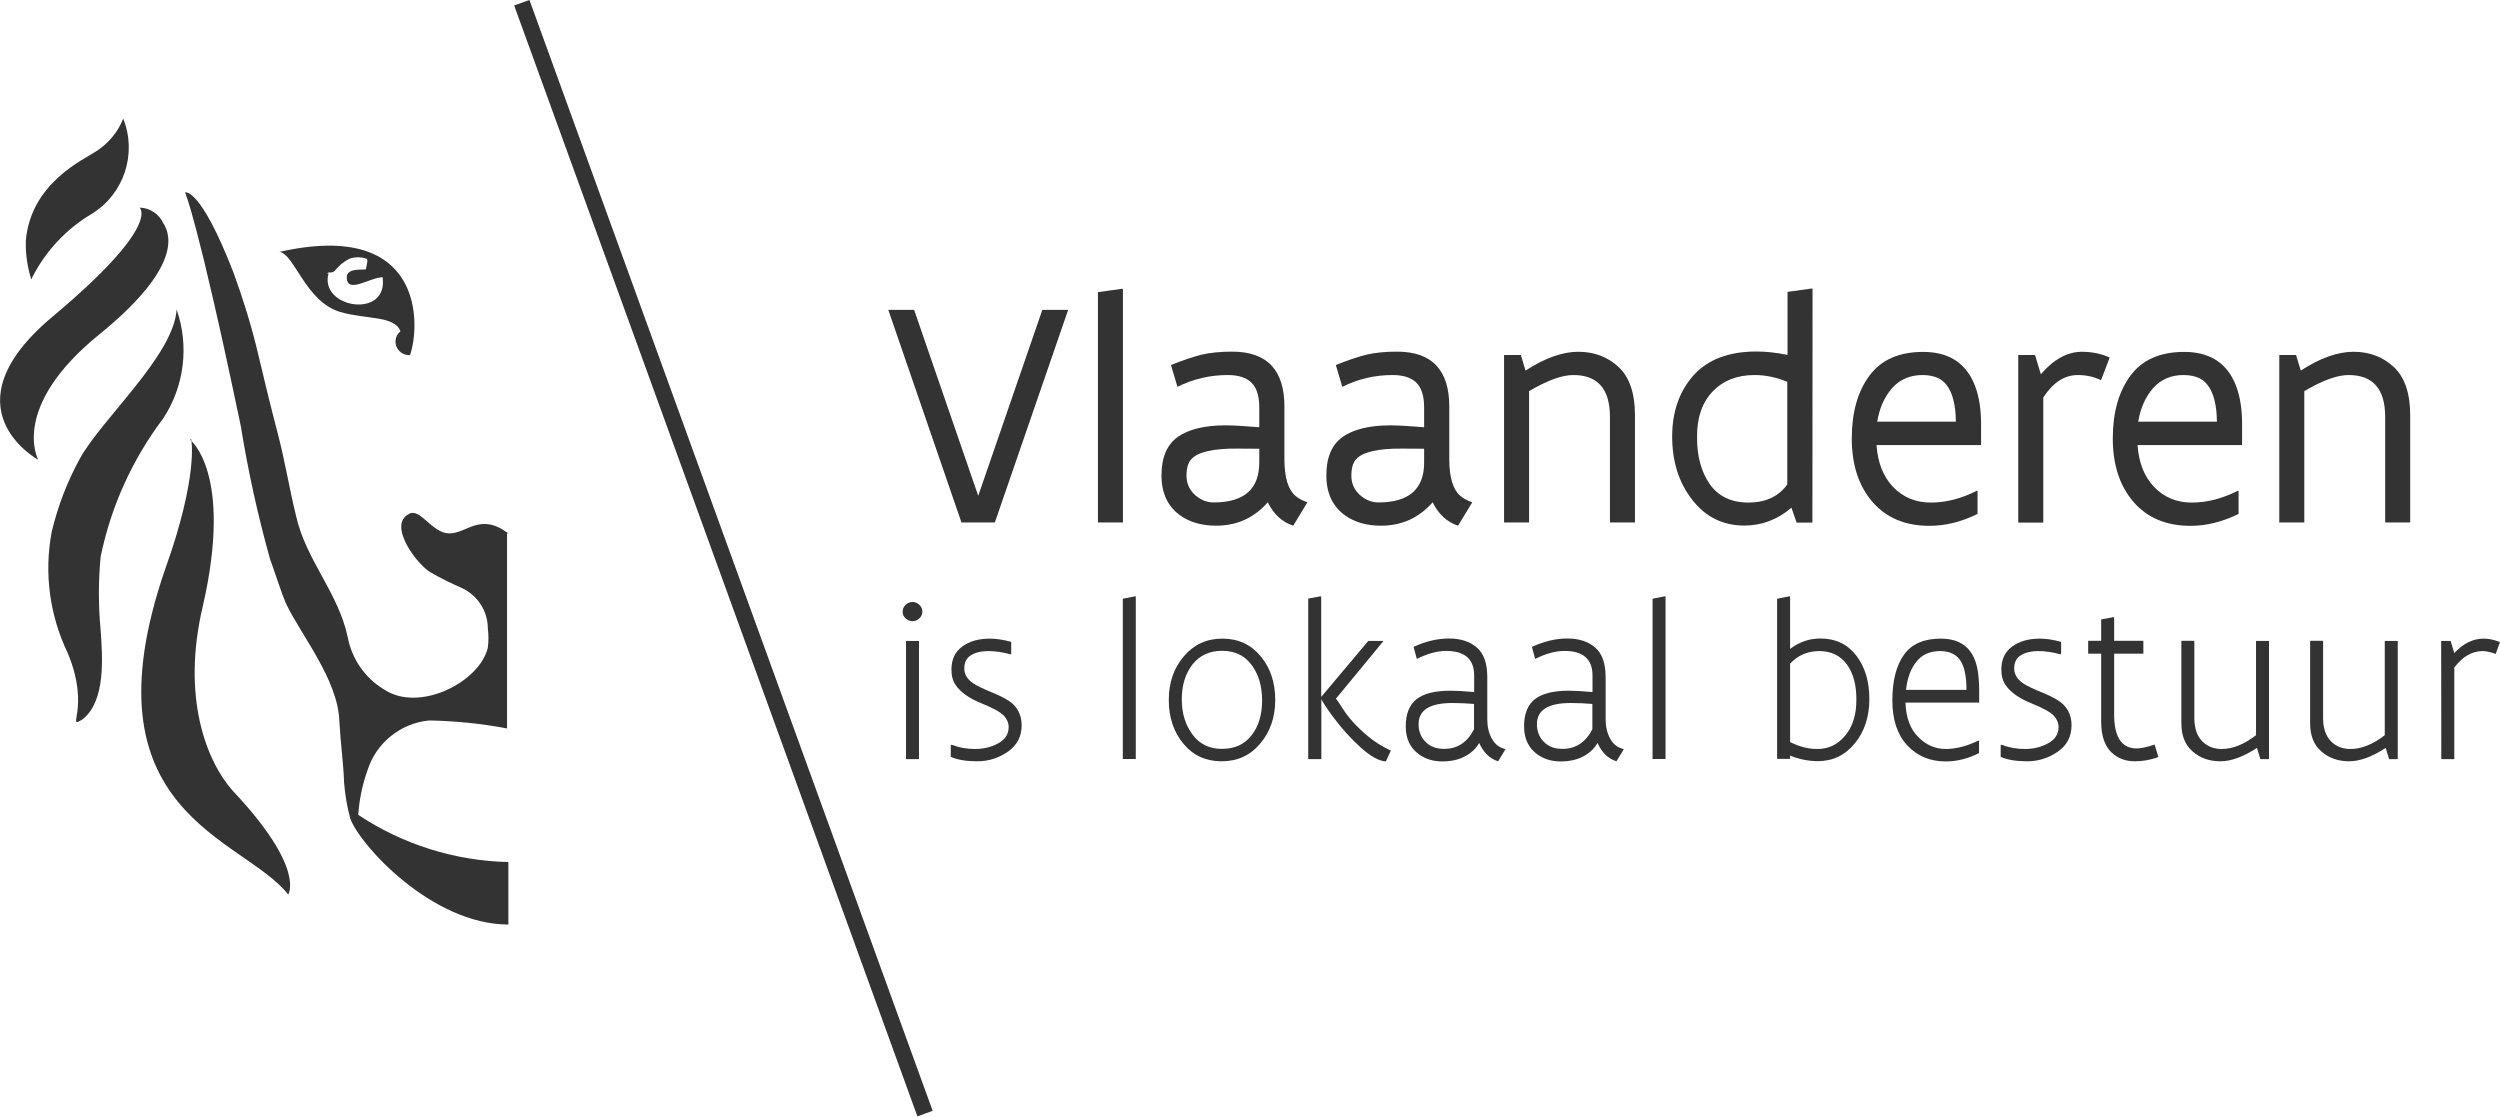
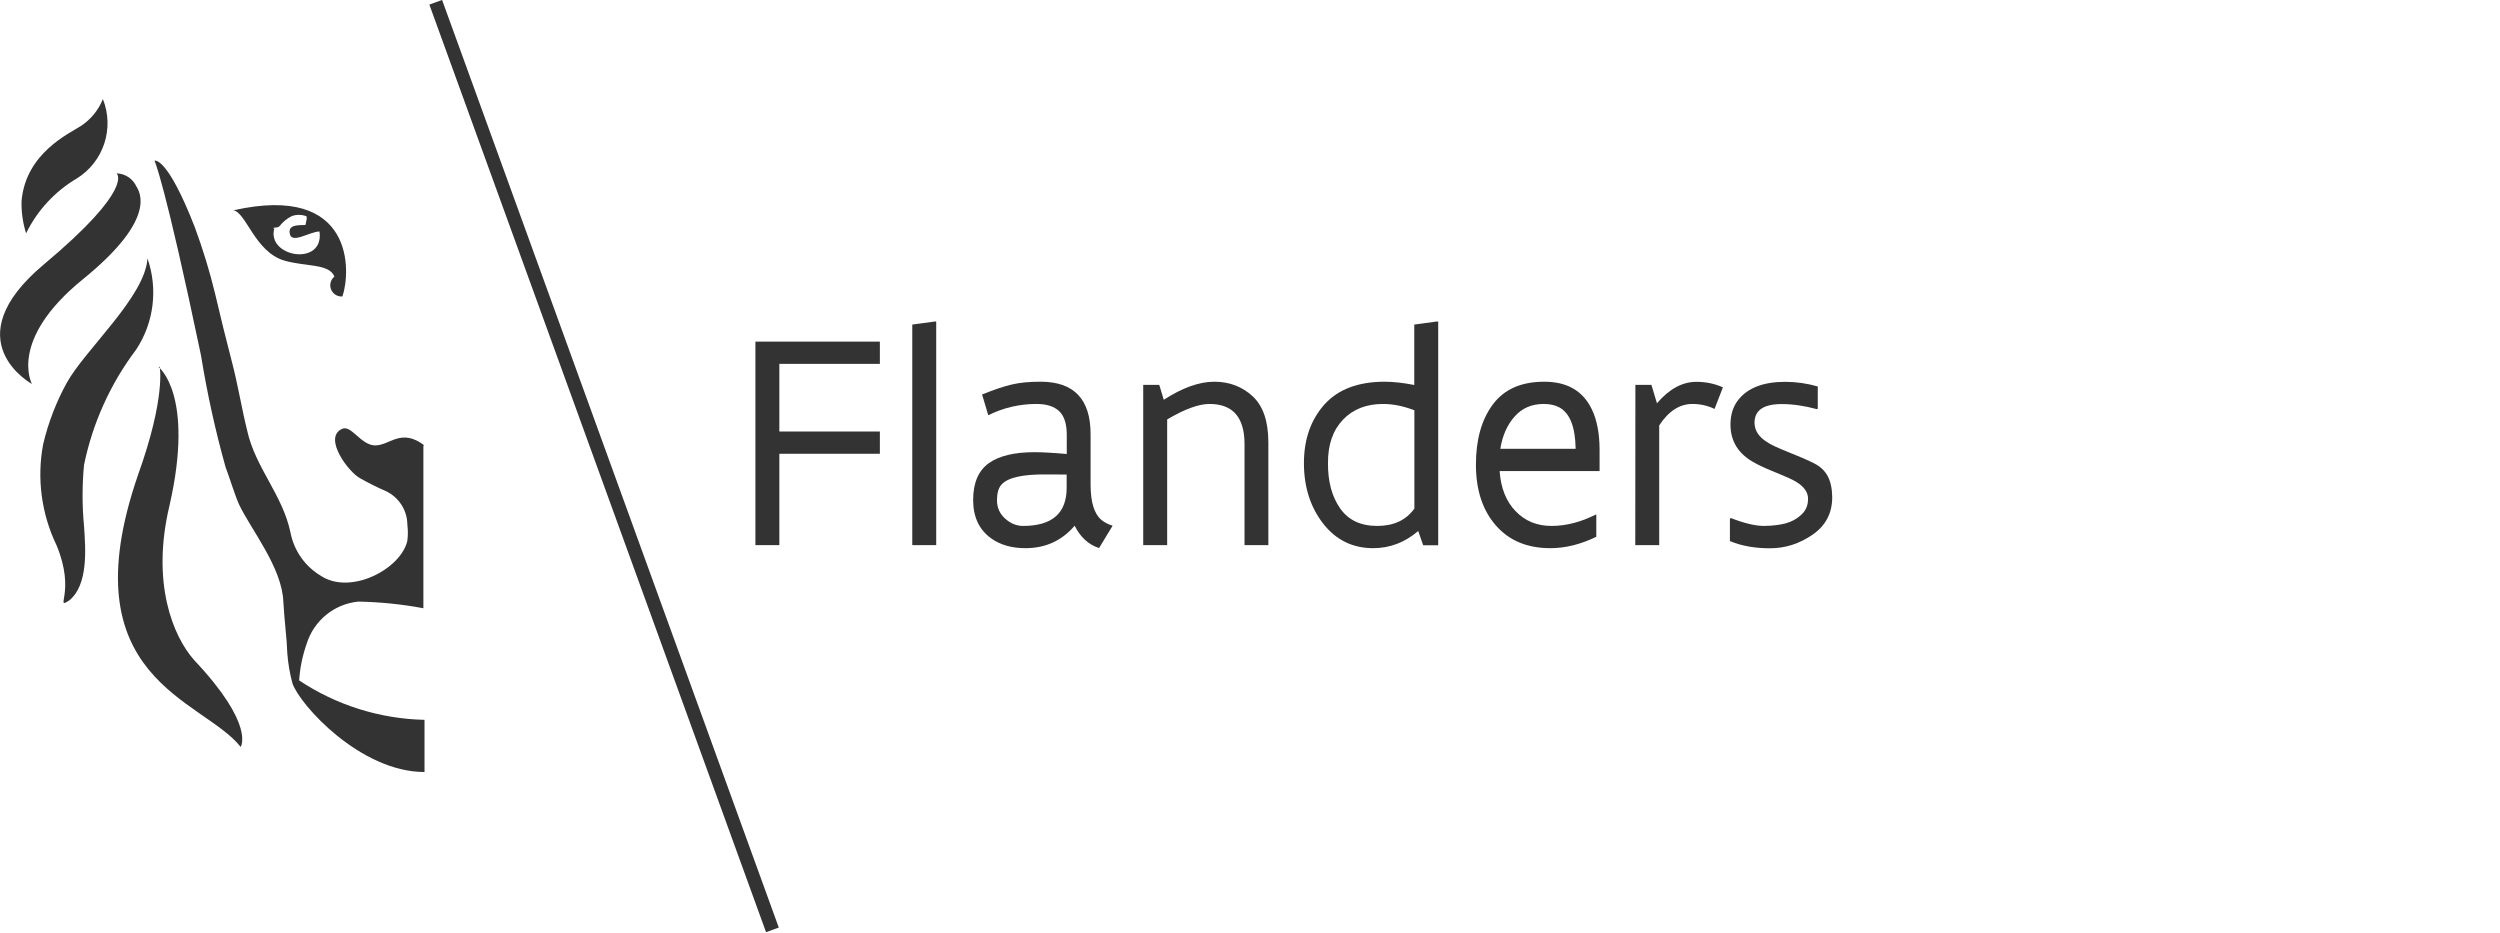
- <svg xmlns="http://www.w3.org/2000/svg" version="1.1" id="vlaanderen-logo" x="0px" y="0px" viewBox="0 0 1848.5 825.5" style="enable-background:new 0 0 1848.5 825.5;" xml:space="preserve">
+ <svg xmlns="http://www.w3.org/2000/svg" version="1.1" id="vlaanderen-logo" x="0px" y="0px" viewBox="0 0 2213.7 825.5" style="enable-background:new 0 0 2213.7 825.5;" xml:space="preserve">
  <style type="text/css">
	.st0{fill:#333333;}
</style>
  <g>
-     <path class="st0" d="M375.8,394.4c-20.7-15.7-30.5,0-43.5,0s-21.5-19.2-29.9-14.4c-16.3,8.2,6.5,38.3,16.5,43.5   c7.3,4.2,14.9,7.9,22.6,11.3c11.6,5.4,19.1,16.9,19.2,29.7c0.6,4.8,0.6,9.6,0,14.4c-5.9,25.3-50.6,48.3-76.7,30.9   c-14-8.4-23.7-22.3-26.8-38.3c-6.9-33.2-31.1-57.5-38.3-90.1c-4.8-19.2-8.2-40.6-13.4-60.4s-10.5-41.6-15-60.8   c-4.8-20-10.9-39.7-18-59c-24.7-63.5-35.7-58.9-35.7-58.9s8.8,17.6,41.2,172.5c5.4,33.3,12.6,66.2,21.7,98.7   c3.1,8.1,8.4,25.3,11.9,33c10.4,22.2,38.3,56,39.3,86.5c1,17.6,3.1,32.2,3.5,45.4c0.7,9.1,2.2,18.1,4.6,26.8   c6.7,19.2,60.2,78.4,116.9,78.4v-46.2c-39.6-0.9-78.1-13-111-34.9c0.7-11.1,3-22.1,6.7-32.6c6.4-20.5,24.5-35.2,45.8-37.2   c19.3,0.4,38.5,2.3,57.5,5.9V394.4H375.8z M130.6,228.8c-2.1,33.9-55,80.5-71.5,110.2c-9.4,17.1-16.4,35.4-20.9,54.4   c-5.7,30.3-1.5,61.7,11.9,89.5c17.4,41.8-2.3,57.5,11.3,48.7c16.9-13.8,14.4-45.8,13-65.8c-1.7-18-1.7-36.1,0-54.1   c7.6-37.1,23.4-72,46.2-102.2C136.3,285.7,140,255.9,130.6,228.8 M141.4,324.7c0,0,5.6,26.8-19.2,95.9   c-62.5,181.2,57.5,198.2,90.9,240.8c0,0,13.2-19.2-41-76.7c-19.2-21.5-38.3-69-22-137.1c22.4-98.3-9.6-122.5-9.6-122.5 M23.1,206.6   c-2.9-9.3-4.3-19-4-28.8c3.8-42.6,42.8-59.8,52.3-66.1c8.9-5.8,15.8-14.1,19.7-24c10.4,26,0.6,55.7-23.2,70.4   C48.6,169.5,33,186.4,23.1,206.6 M121,165.3c2.1,4.4,19.2,27.8-47.5,81.9C6.8,301.3,28.3,340,28.3,340S-41.9,301.7,39,234   s64.2-80.5,64.2-80.5c7.8,0.2,14.7,4.9,17.8,12.1 M206.5,186.2c11.3,1.5,19.2,36.8,45.1,44.5c19.2,5.6,39.9,2.5,44.5,14.2   c-4.3,3.5-4.9,9.8-1.4,14c2.1,2.5,5.2,3.9,8.5,3.6c7.5-21.5,11.1-100.5-96.4-76.3H206.5z M242.2,202.7c0-2.5,2.3,0,5.2-2.3   c3-3.9,6.9-7.1,11.3-9.2c3.9-1.3,8-1.3,11.9,0c2.3,0,0,6.3,0,7.7c0,1.3-14.2-1.7-14.2,6.1c0,12.8,17.4,0,26.5,0   c4.4,31.4-47.5,22.8-39.9-3.1L242.2,202.7z" />
    <g>
-       <path class="st0" d="M656.8,229.1h19.1l47.4,137.5l47.4-137.5h19.1l-54.2,157.2h-24.7L656.8,229.1z" />
-       <path class="st0" d="M830.3,213.6v172.7h-18.5V216l17.3-2.4L830.3,213.6L830.3,213.6z" />
-       <path class="st0" d="M899.2,388.7c-10.5,0-19.3-2.5-26.4-7.5c-9.3-6.6-14-16.5-14-29.7s4-22.7,12.1-28.5    c8.1-5.6,19.8-8.5,35.3-8.5c5.6,0,13.9,0.5,24.9,1.4v-15.2c-0.1-8.2-2-14.1-5.8-17.8s-9.6-5.6-17.5-5.6c-13.1,0-25.5,2.9-37.2,8.7    l-4.8-16.1c9.2-3.7,16.8-6.2,22.8-7.7c6.1-1.4,13.5-2.2,22.5-2.2c25.7,0,38.6,13.5,38.6,40.6v39.5c0.1,13.1,2.8,22,8.2,26.6    c2.4,2,5.3,3.5,8.8,4.7l-10.5,17.3c-8.2-2.7-14.5-8.5-18.8-17.3C927.3,382.9,914.6,388.7,899.2,388.7z M897.4,371.5    c22.5,0,33.8-9.9,33.7-29.7v-10c-5.9-0.1-11.1-0.1-15.8-0.1c-18.2-0.2-29.8,2.5-34.5,7.9c-2.4,2.6-3.5,6.7-3.5,12.2    c0,5.6,2.1,10.3,6.2,14.1C887.7,369.6,892.3,371.5,897.4,371.5z" />
-       <path class="st0" d="M1021.1,388.7c-10.5,0-19.3-2.5-26.4-7.5c-9.3-6.6-14-16.5-14-29.7s4-22.7,12.1-28.5    c8.1-5.6,19.8-8.5,35.3-8.5c5.6,0,13.9,0.5,24.9,1.4v-15.2c-0.1-8.2-2-14.1-5.8-17.8s-9.6-5.6-17.5-5.6c-13.1,0-25.5,2.9-37.2,8.7    l-4.8-16.1c9.2-3.7,16.8-6.2,22.8-7.7c6.1-1.4,13.5-2.2,22.5-2.2c25.7,0,38.6,13.5,38.6,40.6v39.5c0.1,13.1,2.8,22,8.2,26.6    c2.4,2,5.3,3.5,8.8,4.7l-10.5,17.3c-8.2-2.7-14.5-8.5-18.8-17.3C1049.2,382.9,1036.5,388.7,1021.1,388.7z M1019.3,371.5    c22.5,0,33.8-9.9,33.7-29.7v-10c-5.9-0.1-11.1-0.1-15.8-0.1c-18.2-0.2-29.8,2.5-34.5,7.9c-2.4,2.6-3.5,6.7-3.5,12.2    c0,5.6,2.1,10.3,6.2,14.1C1009.6,369.6,1014.2,371.5,1019.3,371.5z" />
-       <path class="st0" d="M1163.3,277.3c-8.4,0-19.3,4-32.7,11.9v97.1h-18.5V262.5h12.4l3.5,11.5c14.3-9.3,27.3-13.9,39-13.9    s21.6,3.7,29.7,11.2s12.2,19.4,12.2,35.8v79.2h-18.5v-78C1190.4,287.6,1181.4,277.3,1163.3,277.3z" />
-       <path class="st0" d="M1340.1,386.4h-11.7l-3.8-11c-10.3,8.8-21.9,13.2-34.8,13.2c-15.9,0-28.8-6.4-38.6-19.1    c-9.9-12.7-14.8-28.3-14.8-46.7s5.3-33.5,15.9-45.4c10.6-11.7,26.1-17.5,46.5-17.5c6.8,0,14.4,0.8,22.9,2.5v-46.6l17.3-2.4h1.2    L1340.1,386.4L1340.1,386.4z M1297.4,277.3c-12.9,0-23.2,4-31,12.1s-11.7,19.3-11.6,33.6c-0.1,14.3,3.1,25.9,9.4,35    c6.4,9,15.9,13.6,28.6,13.6s22.3-4.5,28.7-13.4v-75.9C1313.2,278.9,1305.1,277.3,1297.4,277.3z" />
-       <path class="st0" d="M1464.7,329.1h-77.2c0.9,13,5,23.4,12.3,31s16.6,11.5,27.8,11.5s22.6-2.9,34.2-8.8l0.4,0.1V380    c-12,5.9-23.8,8.8-35.5,8.8c-18,0-32-5.9-42.2-17.7s-15.3-27.4-15.3-46.9c0-19.3,4.4-34.8,13.1-46.5s21.9-17.5,39.7-17.5    c17.7,0,30,7.2,36.8,21.5c3.9,8.2,5.9,18.5,6,30.8v16.6H1464.7z M1421.6,277.3c-9.3,0-16.8,3.2-22.5,9.6s-9.4,14.7-11.1,24.9h58.2    c-0.2-16.9-4.5-27.6-12.6-32C1430.3,278.2,1426.3,277.3,1421.6,277.3z" />
-       <path class="st0" d="M1492.3,262.5h12.4l4.3,14.2c9.5-11,19.6-16.6,30.4-16.6c7.3,0,14.2,1.4,20.5,4.3l-6.4,16.7    c-5.2-2.5-10.9-3.8-17.1-3.8c-9.9,0-18.4,5.5-25.6,16.6v92.5h-18.5L1492.3,262.5L1492.3,262.5z" />
-       <path class="st0" d="M1657.7,329.1h-77.2c0.9,13,5,23.4,12.3,31s16.6,11.5,27.8,11.5s22.6-2.9,34.2-8.8l0.4,0.1V380    c-12,5.9-23.8,8.8-35.5,8.8c-18,0-32-5.9-42.2-17.7s-15.3-27.4-15.3-46.9c0-19.3,4.4-34.8,13.1-46.5s21.9-17.5,39.7-17.5    c17.7,0,30,7.2,36.8,21.5c3.9,8.2,5.9,18.5,6,30.8v16.6H1657.7z M1614.6,277.3c-9.3,0-16.8,3.2-22.5,9.6s-9.4,14.7-11.1,24.9h58.2    c-0.2-16.9-4.5-27.6-12.6-32C1623.3,278.2,1619.3,277.3,1614.6,277.3z" />
-       <path class="st0" d="M1736.5,277.3c-8.4,0-19.3,4-32.7,11.9v97.1h-18.5V262.5h12.4l3.5,11.5c14.3-9.3,27.3-13.9,39-13.9    s21.6,3.7,29.7,11.2s12.2,19.4,12.2,35.8v79.2h-18.5v-78C1763.6,287.6,1754.6,277.3,1736.5,277.3z" />
-       <path class="st0" d="M674.7,459.3c-1.9,0-3.6-0.7-5.1-2.1c-1.5-1.3-2.2-3-2.2-4.9s0.7-3.6,2.2-5.1c1.5-1.4,3.2-2.1,5.1-2.1    s3.5,0.7,5.1,2.1c1.5,1.5,2.2,3.1,2.2,5.1c0,1.9-0.7,3.5-2.2,4.9C678.3,458.6,676.6,459.3,674.7,459.3z M679.5,561.3h-9.6v-87.4    h9.6V561.3z" />
-       <path class="st0" d="M720.9,553.8c6.3,0,12.1-1.4,17.2-4.2c5.1-2.8,7.7-6.8,7.7-12c0-3-1.2-5.9-3.5-8.4s-8-5.7-16.9-9.3    s-15.2-8.1-18.8-13.4c-2.1-3-3.1-6.8-3.1-11.5c0-7.3,2.6-13,7.9-16.9c5.3-3.9,12.1-5.9,20.5-5.9c4.7,0,10,0.8,15.8,2.4v8.7    l-0.5,0.5c-5.9-1.6-11.4-2.4-16.5-2.4s-9.3,1-12.6,3c-3.4,2-5.1,5.3-5.1,9.8s2.3,8.2,6.8,11.2c2.4,1.6,7.1,3.9,14.2,6.8    c7.1,2.9,12.1,5.7,15,8.4c4.3,4.2,6.4,9.4,6.4,15.6c0,8.4-3.4,14.9-10.2,19.6c-6.8,4.7-14.3,7.1-22.5,7.1    c-8.3,0-14.9-1.1-19.7-3.3v-8.5l0.6-0.5C708.8,552.7,714.6,553.8,720.9,553.8z" />
-       <path class="st0" d="M839.8,441v120.2h-9.6V442.7l8.6-1.7H839.8z" />
-       <path class="st0" d="M875,549.9c-7.2-8.7-10.8-19.5-10.8-32.3c0-12.9,3.7-23.6,11.1-32.3s16.9-13.1,28.5-13.1    c11.7,0,21.1,4.3,28.3,13c7.2,8.6,10.8,19.4,10.8,32.3c0,12.8-3.7,23.6-11.1,32.3c-7.4,8.8-16.9,13.1-28.5,13.1    C891.6,562.9,882.2,558.6,875,549.9z M873.8,517.1c0,10.3,2.7,19,8,26.1s12.6,10.6,21.9,10.5c9.3,0,16.5-3.3,21.7-10    c5.2-6.6,7.8-15.2,7.8-25.8s-2.6-19.3-7.8-26.3c-5.2-7-12.5-10.4-21.8-10.4s-16.6,3.4-21.9,10.1    C876.4,498.2,873.8,506.8,873.8,517.1z" />
-       <path class="st0" d="M976.9,561.3h-9.6V442.6l8.5-1.6h1.1v74.3l34.8-41.4h11.3l-35.2,42.7c1,1.2,2.4,3.3,4.2,6.1    c4.5,7.4,11,14.6,19.5,21.7c4.7,4,10.3,7.5,16.9,10.6l-3.7,8c-5.2-0.3-11.4-3.8-18.6-10.3s-13.9-13.9-20.1-22.2    c-2.5-3.3-4.5-6.2-6.2-8.8s-2.6-4.2-2.8-4.8v44.4H976.9z" />
-       <path class="st0" d="M1090,499.5c0-12.1-6.9-18.2-20.7-18.2c-6.7,0-13.9,2-21.7,5.9l-2.4-8.9c8.9-4.1,17.6-6.2,26.2-6.2    c8.5,0,15.4,2.2,20.6,6.7s7.7,11.8,7.7,22v31.1c0,5.4,1.1,10.2,3.4,14.3c2.2,4.1,5.6,6.7,10.1,7.7l-5.5,9c-6.3-2-10.9-6.6-14-13.6    c-2.1,3.9-5.5,7.2-10.2,9.8s-10.4,3.9-17.1,3.9s-12.5-1.8-17.3-5.3c-6.4-4.7-9.7-11.5-9.7-20.6s2.6-15.8,7.8-20    c5.2-4.2,13.7-6.4,25.3-6.4c3.9,0,9.8,0.3,17.5,1L1090,499.5L1090,499.5z M1073.9,519.8c-16.7,0-25,5.2-25,15.7    c0,5.2,1.7,9.6,5.2,13.1s8.1,5.2,13.9,5.1c9.6,0,16.9-4.8,21.9-14.5v-18.7C1085.3,520.1,1079.9,519.8,1073.9,519.8z" />
-       <path class="st0" d="M1177.5,499.5c0-12.1-6.9-18.2-20.7-18.2c-6.7,0-13.9,2-21.7,5.9l-2.4-8.9c8.9-4.1,17.6-6.2,26.2-6.2    c8.5,0,15.4,2.2,20.6,6.7s7.7,11.8,7.7,22v31.1c0,5.4,1.1,10.2,3.4,14.3c2.2,4.1,5.6,6.7,10.1,7.7l-5.5,9c-6.3-2-10.9-6.6-14-13.6    c-2.1,3.9-5.5,7.2-10.2,9.8s-10.4,3.9-17.1,3.9s-12.5-1.8-17.3-5.3c-6.4-4.7-9.7-11.5-9.7-20.6s2.6-15.8,7.8-20    c5.2-4.2,13.7-6.4,25.3-6.4c3.9,0,9.8,0.3,17.5,1L1177.5,499.5L1177.5,499.5z M1161.4,519.8c-16.7,0-25,5.2-25,15.7    c0,5.2,1.7,9.6,5.2,13.1s8.1,5.2,13.9,5.1c9.6,0,16.9-4.8,21.9-14.5v-18.7C1172.8,520.1,1167.4,519.8,1161.4,519.8z" />
-       <path class="st0" d="M1231.5,441v120.2h-9.6V442.7l8.6-1.7H1231.5z" />
-       <path class="st0" d="M1323.6,441v38.8c6.7-5.1,14.2-7.7,22.4-7.7c11.2,0,20,4.2,26.5,12.6c6.5,8.4,9.7,19.2,9.7,32.2    s-3.6,24-10.7,32.7c-7.2,8.8-16.3,13.2-27.4,13.2c-6.9,0-13.8-1.4-20.5-4.1v2.4h-9.6V442.7l8.5-1.7H1323.6z M1343.5,553.8    c8.3,0.1,15.3-3.2,20.8-9.9c5.6-6.6,8.3-15.4,8.3-26.4c0.1-11-2.3-19.7-7-26.2s-11.5-9.8-20.2-9.9c-8.8,0-16.1,3.1-21.8,9.3v58    C1330.5,552.1,1337.1,553.8,1343.5,553.8z" />
-       <path class="st0" d="M1438.5,553.8c7.8,0,15.9-2.1,24.5-6.3l0.3,0.3v9c-8.2,4.2-16.4,6.2-24.6,6.2c-11.6,0-21-3.9-28.4-11.8    c-7.4-7.9-11.1-19-11.1-33.4s2.9-25.6,8.6-33.7c5.7-8,14.8-11.9,27.2-11.9c14.5,0,23.4,6.8,26.7,20.5c1.1,4.5,1.6,10.3,1.7,17.3    v9.5h-54.5c0.4,11.1,3.5,19.5,9.3,25.3C1424,550.8,1430.8,553.7,1438.5,553.8z M1454,510.1c0-8.8-1.2-15.5-3.5-20    c-3-5.8-8.3-8.7-15.9-8.7s-13.4,2.6-17.5,7.7c-4.2,5.1-6.8,12.1-7.8,21H1454z" />
-       <path class="st0" d="M1497.2,553.8c6.3,0,12.1-1.4,17.2-4.2s7.7-6.8,7.7-12c0-3-1.2-5.9-3.5-8.4s-8-5.7-16.9-9.3    s-15.2-8.1-18.8-13.4c-2.1-3-3.1-6.8-3.1-11.5c0-7.3,2.6-13,7.9-16.9s12.1-5.9,20.5-5.9c4.7,0,10,0.8,15.8,2.4v8.7l-0.5,0.5    c-5.9-1.6-11.4-2.4-16.5-2.4s-9.3,1-12.6,3c-3.4,2-5.1,5.3-5.1,9.8s2.3,8.2,6.8,11.2c2.4,1.6,7.1,3.9,14.2,6.8    c7.1,2.9,12.1,5.7,15,8.4c4.3,4.2,6.4,9.4,6.4,15.6c0,8.4-3.4,14.9-10.2,19.6c-6.8,4.7-14.3,7.1-22.5,7.1    c-8.3,0-14.9-1.1-19.7-3.3v-8.5l0.6-0.5C1485.1,552.7,1490.9,553.8,1497.2,553.8z" />
-       <path class="st0" d="M1563.2,528.3c0,16.8,5.6,25.1,16.7,25.1c3.3,0,7.7-1,13.2-2.9l2.8,9.2c-5.6,2.2-11.5,3.2-17.5,3.2    s-11.2-1.7-15.5-5.1c-6.2-4.8-9.3-12.9-9.3-24.3v-50.2h-9.6v-9.5h9.6V458l8.6-1.6h1v17.4h21.6v9.5h-21.6L1563.2,528.3    L1563.2,528.3z" />
-       <path class="st0" d="M1642.7,553.8c8.2,0,16.6-3.4,25.4-10.2v-69.7h9.6v87.4h-6.4l-2.5-8.3c-10.1,6.6-19.1,9.9-27.1,9.9    s-14.9-2.4-20.4-7.2c-5.6-4.8-8.4-11.7-8.4-20.9v-61h9.6v57.5c0.1,7.4,2,12.9,5.8,16.8C1632.1,551.9,1636.9,553.8,1642.7,553.8z" />
-       <path class="st0" d="M1737.9,553.8c8.2,0,16.6-3.4,25.4-10.2v-69.7h9.6v87.4h-6.4l-2.5-8.3c-10.1,6.6-19.1,9.9-27.1,9.9    s-14.9-2.4-20.4-7.2c-5.6-4.8-8.4-11.7-8.4-20.9v-61h9.6v57.5c0.1,7.4,2,12.9,5.8,16.8C1727.3,551.9,1732.1,553.8,1737.9,553.8z" />
-       <path class="st0" d="M1805,473.9h7l2.7,9c6.5-7.1,13.8-10.7,21.8-10.7c3.9,0,7.9,0.9,12,2.6l-3.2,8.7c-4-1.4-7.2-2.1-9.6-2.1    c-7.9,0-14.9,4.1-21,12.2v67.7h-9.6L1805,473.9L1805,473.9z" />
+       <path class="st0" d="M375.8,394.4c-20.7-15.7-30.5,0-43.5,0s-21.5-19.2-29.9-14.4c-16.3,8.2,6.5,38.3,16.5,43.5    c7.3,4.2,14.9,7.9,22.6,11.3c11.6,5.4,19.1,16.9,19.2,29.7c0.6,4.8,0.6,9.6,0,14.4c-5.9,25.3-50.6,48.3-76.7,30.9    c-14-8.4-23.7-22.3-26.8-38.3c-6.9-33.2-31.1-57.5-38.3-90.1c-4.8-19.2-8.2-40.6-13.4-60.4s-10.5-41.6-15-60.8    c-4.8-20-10.9-39.7-18-59c-24.7-63.5-35.7-58.9-35.7-58.9s8.8,17.6,41.2,172.5c5.4,33.3,12.6,66.2,21.7,98.7    c3.1,8.1,8.4,25.3,11.9,33c10.4,22.2,38.3,56,39.3,86.5c1,17.6,3.1,32.2,3.5,45.4c0.7,9.1,2.2,18.1,4.6,26.8    c6.7,19.2,60.2,78.4,116.9,78.4v-46.2c-39.6-0.9-78.1-13-111-34.9c0.7-11.1,3-22.1,6.7-32.6c6.4-20.5,24.5-35.2,45.8-37.2    c19.3,0.4,38.5,2.3,57.5,5.9V394.4H375.8z M130.6,228.8c-2.1,33.9-55,80.5-71.5,110.2c-9.4,17.1-16.4,35.4-20.9,54.4    c-5.7,30.3-1.5,61.7,11.9,89.5c17.4,41.8-2.3,57.5,11.3,48.7c16.9-13.8,14.4-45.8,13-65.8c-1.7-18-1.7-36.1,0-54.1    c7.6-37.1,23.4-72,46.2-102.2C136.3,285.7,140,255.9,130.6,228.8 M141.4,324.7c0,0,5.6,26.8-19.2,95.9    c-62.5,181.2,57.5,198.2,90.9,240.8c0,0,13.2-19.2-41-76.7c-19.2-21.5-38.3-69-22-137.1c22.4-98.3-9.6-122.5-9.6-122.5     M23.1,206.6c-2.9-9.3-4.3-19-4-28.8c3.8-42.6,42.8-59.8,52.3-66.1c8.9-5.8,15.8-14.1,19.7-24c10.4,26,0.6,55.7-23.2,70.4    C48.6,169.5,33,186.4,23.1,206.6 M121,165.3c2.1,4.4,19.2,27.8-47.5,81.9S28.3,340,28.3,340S-41.9,301.7,39,234    s64.2-80.5,64.2-80.5c7.8,0.2,14.7,4.9,17.8,12.1 M206.5,186.2c11.3,1.5,19.2,36.8,45.1,44.5c19.2,5.6,39.9,2.5,44.5,14.2    c-4.3,3.5-4.9,9.8-1.4,14c2.1,2.5,5.2,3.9,8.5,3.6c7.5-21.5,11.1-100.5-96.4-76.3H206.5z M242.2,202.7c0-2.5,2.3,0,5.2-2.3    c3-3.9,6.9-7.1,11.3-9.2c3.9-1.3,8-1.3,11.9,0c2.3,0,0,6.3,0,7.7c0,1.3-14.2-1.7-14.2,6.1c0,12.8,17.4,0,26.5,0    c4.4,31.4-47.5,22.8-39.9-3.1L242.2,202.7z" />
+       <g>
+         <rect x="528.9" y="-24.2" transform="matrix(0.94 -0.3412 0.3412 0.94 -108.7272 207.261)" class="st0" width="12" height="873.8" />
+       </g>
    </g>
    <g>
-       <rect x="528.9" y="-24.2" transform="matrix(0.94 -0.3412 0.3412 0.94 -108.7266 207.2641)" class="st0" width="12" height="873.8" />
+       <path class="st0" d="M668.9,302.5h110.2v19.7h-89v59.9h89v19.7h-89v80.9h-21.2V302.5z" />
+       <path class="st0" d="M829,284.7v198h-21.2V287.4l19.8-2.7L829,284.7L829,284.7z" />
+       <path class="st0" d="M908,485.4c-12.1,0-22.2-2.9-30.2-8.6c-10.7-7.6-16.1-18.9-16.1-34s4.6-26,13.9-32.7    c9.2-6.5,22.7-9.7,40.5-9.7c6.5,0,16,0.5,28.5,1.6v-17.5c-0.1-9.4-2.3-16.2-6.7-20.4c-4.4-4.2-11.1-6.4-20.1-6.4    c-15,0-29.3,3.3-42.7,10l-5.5-18.4c10.5-4.2,19.2-7.2,26.2-8.8c6.9-1.7,15.5-2.5,25.7-2.5c29.5,0,44.2,15.5,44.2,46.5v45.2    c0.1,15,3.2,25.2,9.4,30.5c2.7,2.3,6.1,4.1,10.1,5.3l-12,19.8c-9.4-3.1-16.6-9.7-21.6-19.8C940.2,478.8,925.7,485.4,908,485.4z     M905.9,465.7c25.8,0,38.7-11.3,38.6-34v-11.5c-6.7-0.1-12.8-0.1-18.1-0.1c-20.9-0.2-34.1,2.8-39.6,9c-2.7,3-4,7.7-4,13.9    c0,6.4,2.4,11.8,7.1,16.1C894.8,463.5,900.1,465.7,905.9,465.7z" />
+       <path class="st0" d="M1071,357.7c-9.7,0-22.1,4.6-37.5,13.7v111.3h-21.2V340.8h14.2l4,13.2c16.4-10.6,31.3-16,44.7-16    s24.7,4.3,34,12.9s13.9,22.2,13.9,41v90.8H1102v-89.5C1102,369.6,1091.7,357.7,1071,357.7z" />
+       <path class="st0" d="M1273.6,482.8h-13.4l-4.4-12.6c-11.8,10.1-25.1,15.2-39.9,15.2c-18.2,0-33-7.3-44.3-21.8    c-11.3-14.6-17-32.4-17-53.5s6.1-38.4,18.2-52c12.1-13.4,29.9-20.1,53.3-20.1c7.7,0,16.5,1,26.2,2.9v-53.5l19.8-2.7h1.4v198.1    H1273.6z M1224.7,357.7c-14.8,0-26.6,4.6-35.5,13.9s-13.4,22.1-13.3,38.5c-0.1,16.4,3.5,29.7,10.8,40.1s18.2,15.5,32.8,15.5    c14.6,0,25.6-5.1,32.9-15.4v-87C1242.8,359.6,1233.5,357.7,1224.7,357.7z" />
+       <path class="st0" d="M1416.4,417.1h-88.5c1,14.9,5.7,26.8,14.1,35.5c8.4,8.8,19,13.1,31.9,13.1s25.9-3.4,39.2-10.1l0.4,0.1v19.6    c-13.8,6.7-27.3,10.1-40.7,10.1c-20.6,0-36.7-6.8-48.4-20.3c-11.7-13.5-17.5-31.4-17.5-53.7c0-22.1,5-39.9,15-53.3    s25.1-20.1,45.5-20.1s34.4,8.2,42.2,24.6c4.5,9.4,6.7,21.1,6.8,35.3V417.1z M1367,357.7c-10.7,0-19.3,3.7-25.8,11.1    c-6.6,7.4-10.8,16.9-12.7,28.6h66.7c-0.3-19.4-5.1-31.6-14.5-36.7C1376.9,358.7,1372.4,357.7,1367,357.7z" />
+       <path class="st0" d="M1448.1,340.8h14.2l4.9,16.3c10.8-12.7,22.5-19,34.9-19c8.4,0,16.2,1.6,23.5,4.9l-7.4,19.1    c-6-2.9-12.5-4.4-19.6-4.4c-11.3,0-21.1,6.3-29.4,19v106H1448L1448.1,340.8L1448.1,340.8z" />
+       <path class="st0" d="M1562,465.7c7.6-0.1,14-0.9,19.3-2.3c5.3-1.5,9.9-4,13.7-7.6c4-3.6,6-8.3,6-14.1c0-5.8-3.5-10.8-10.6-15.1    c-2.9-1.8-8.6-4.4-17.2-7.9c-8.5-3.4-14.9-6.3-19-8.6c-14.6-7.7-21.9-19.1-21.9-34.1c0-8.8,2.3-16.1,6.9-21.9    c8.3-10.6,22.2-16,41.6-16c9.7,0,19.3,1.4,28.8,4.1v19.7l-0.8,0.4c-11-3-21.4-4.5-31.2-4.5c-16,0-24,5.5-24,16.5    c0,6.8,3.7,12.5,11,17.1c3.1,2.2,9.5,5.2,19.1,9s17.2,7.1,22.7,9.9s9.5,6.6,12,11.3s3.9,10.9,4,18.6c0,14.2-5.8,25.3-17.5,33.3    c-11.6,8-24.1,12-37.6,12s-25.3-2.1-35.5-6.4v-19.7l0.8-0.7C1544.6,463.4,1554.4,465.7,1562,465.7z" />
    </g>
  </g>
</svg>
